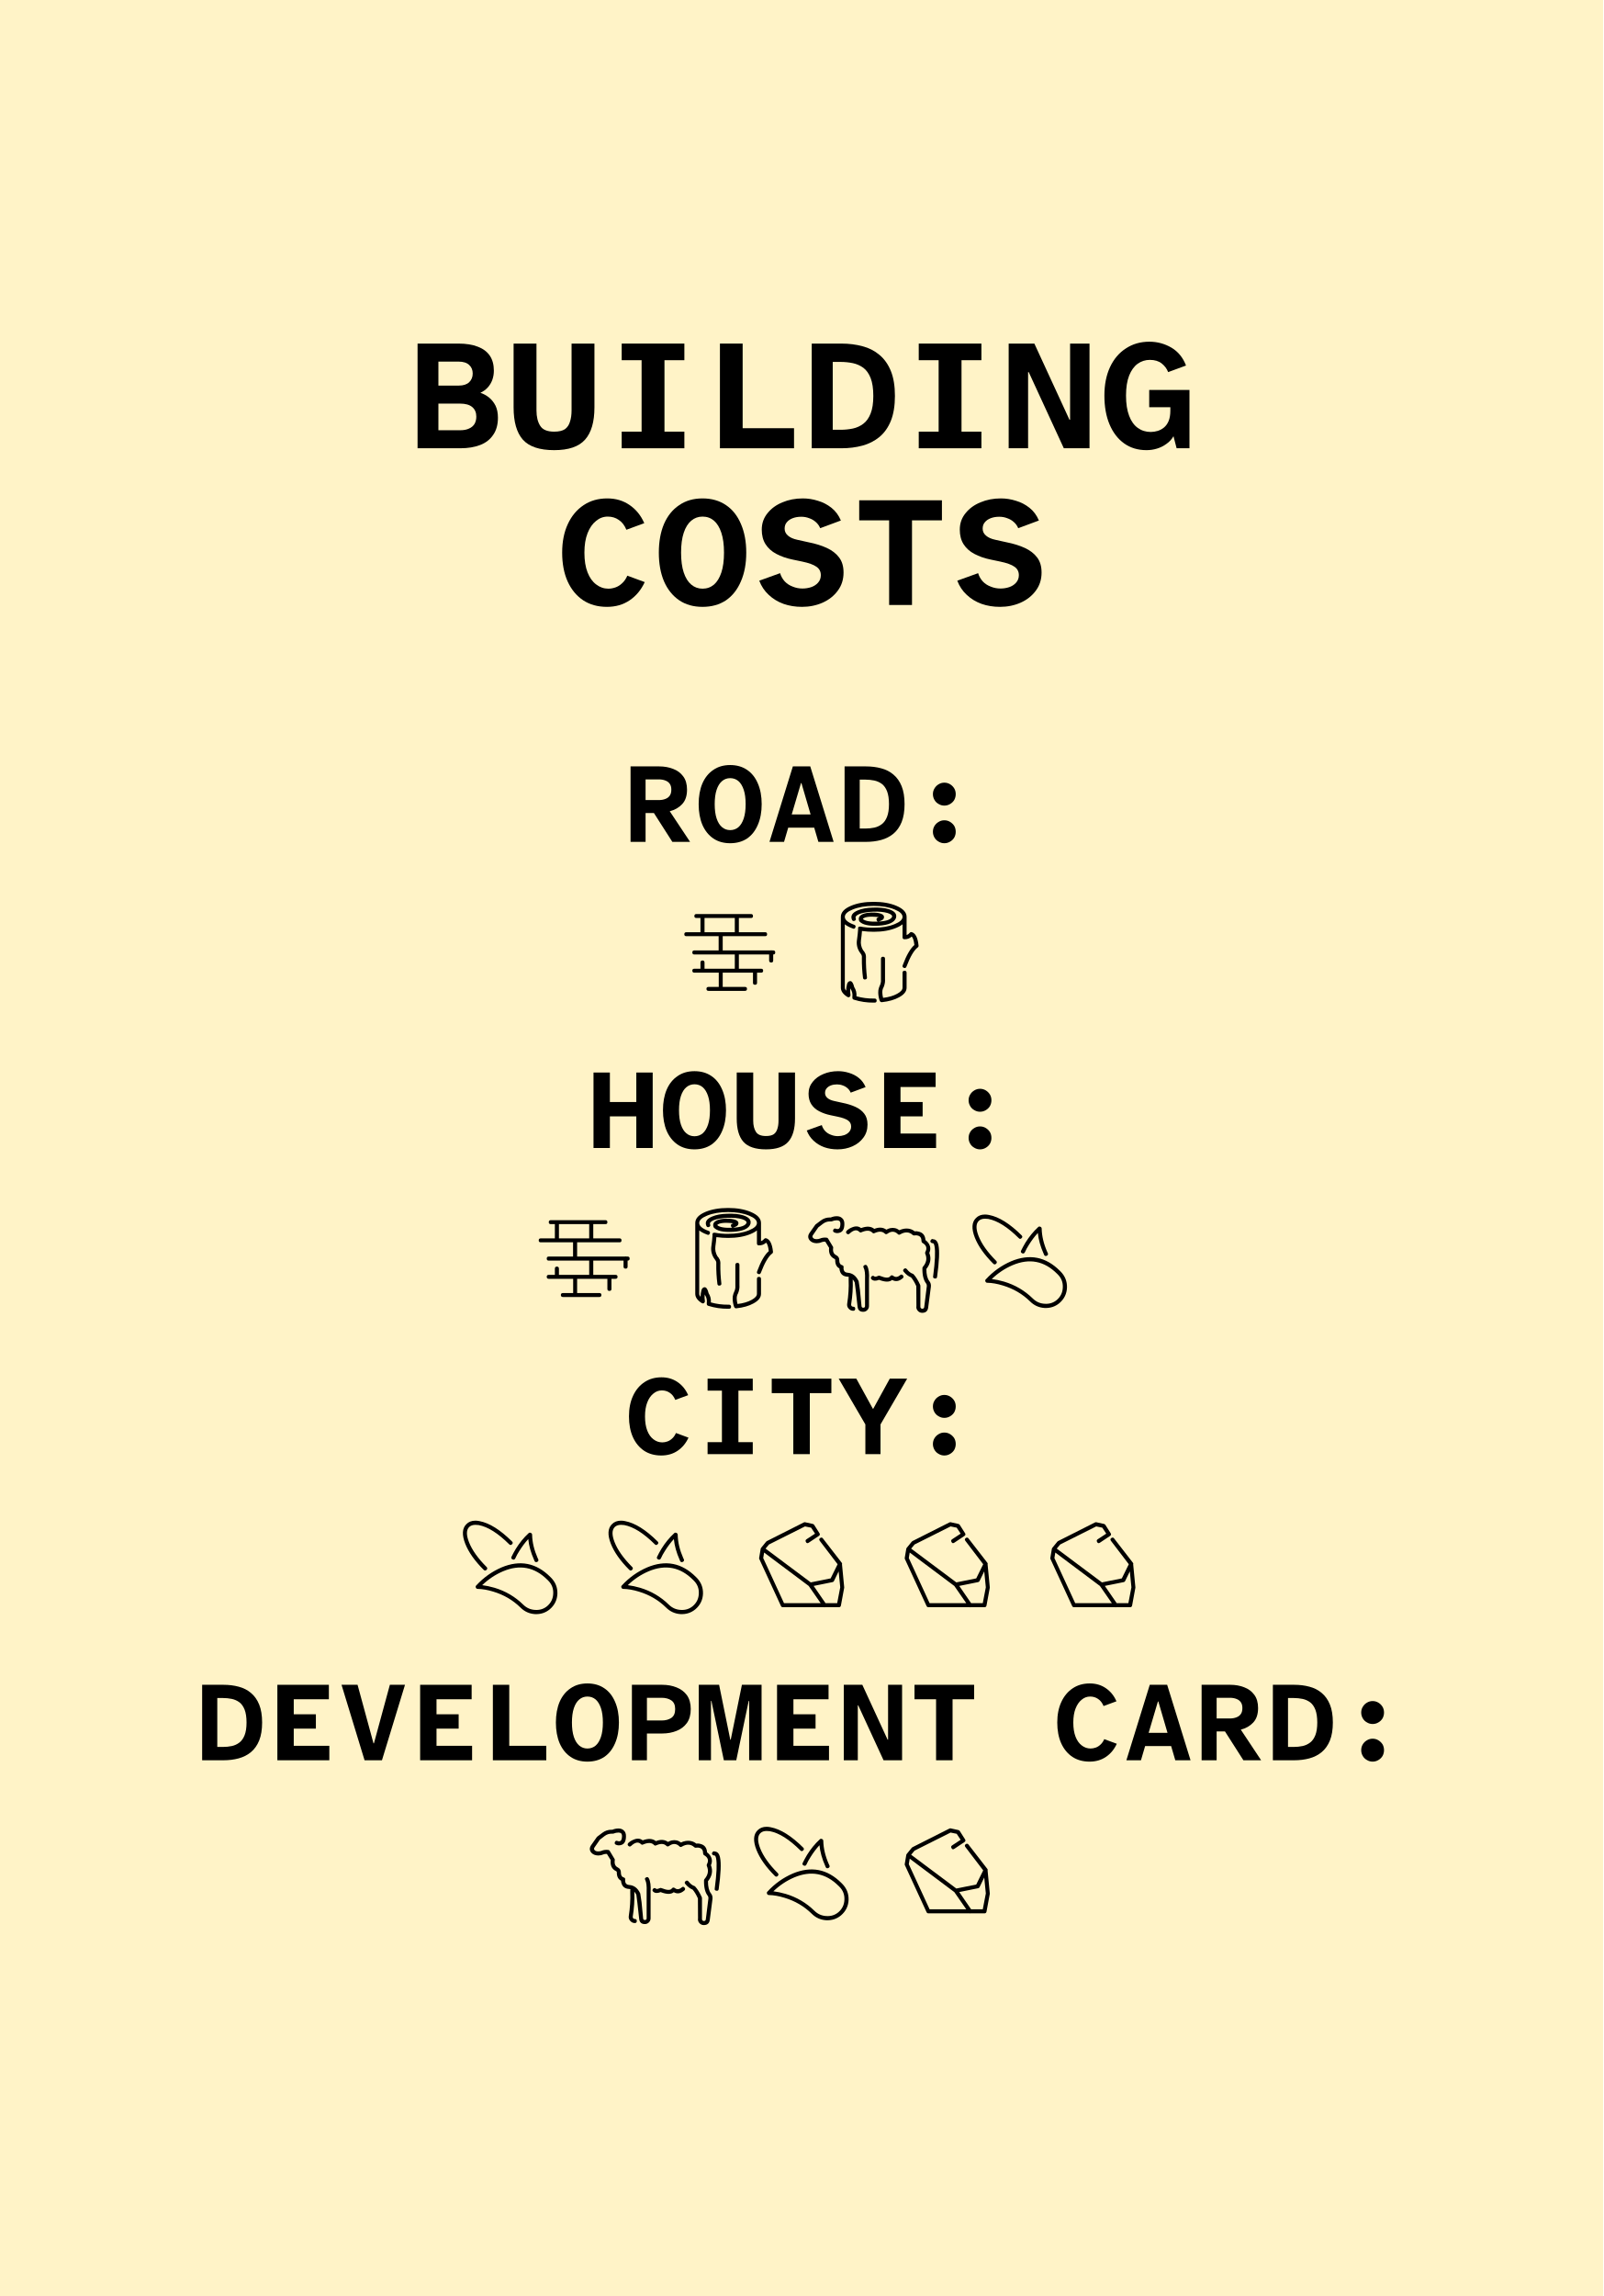
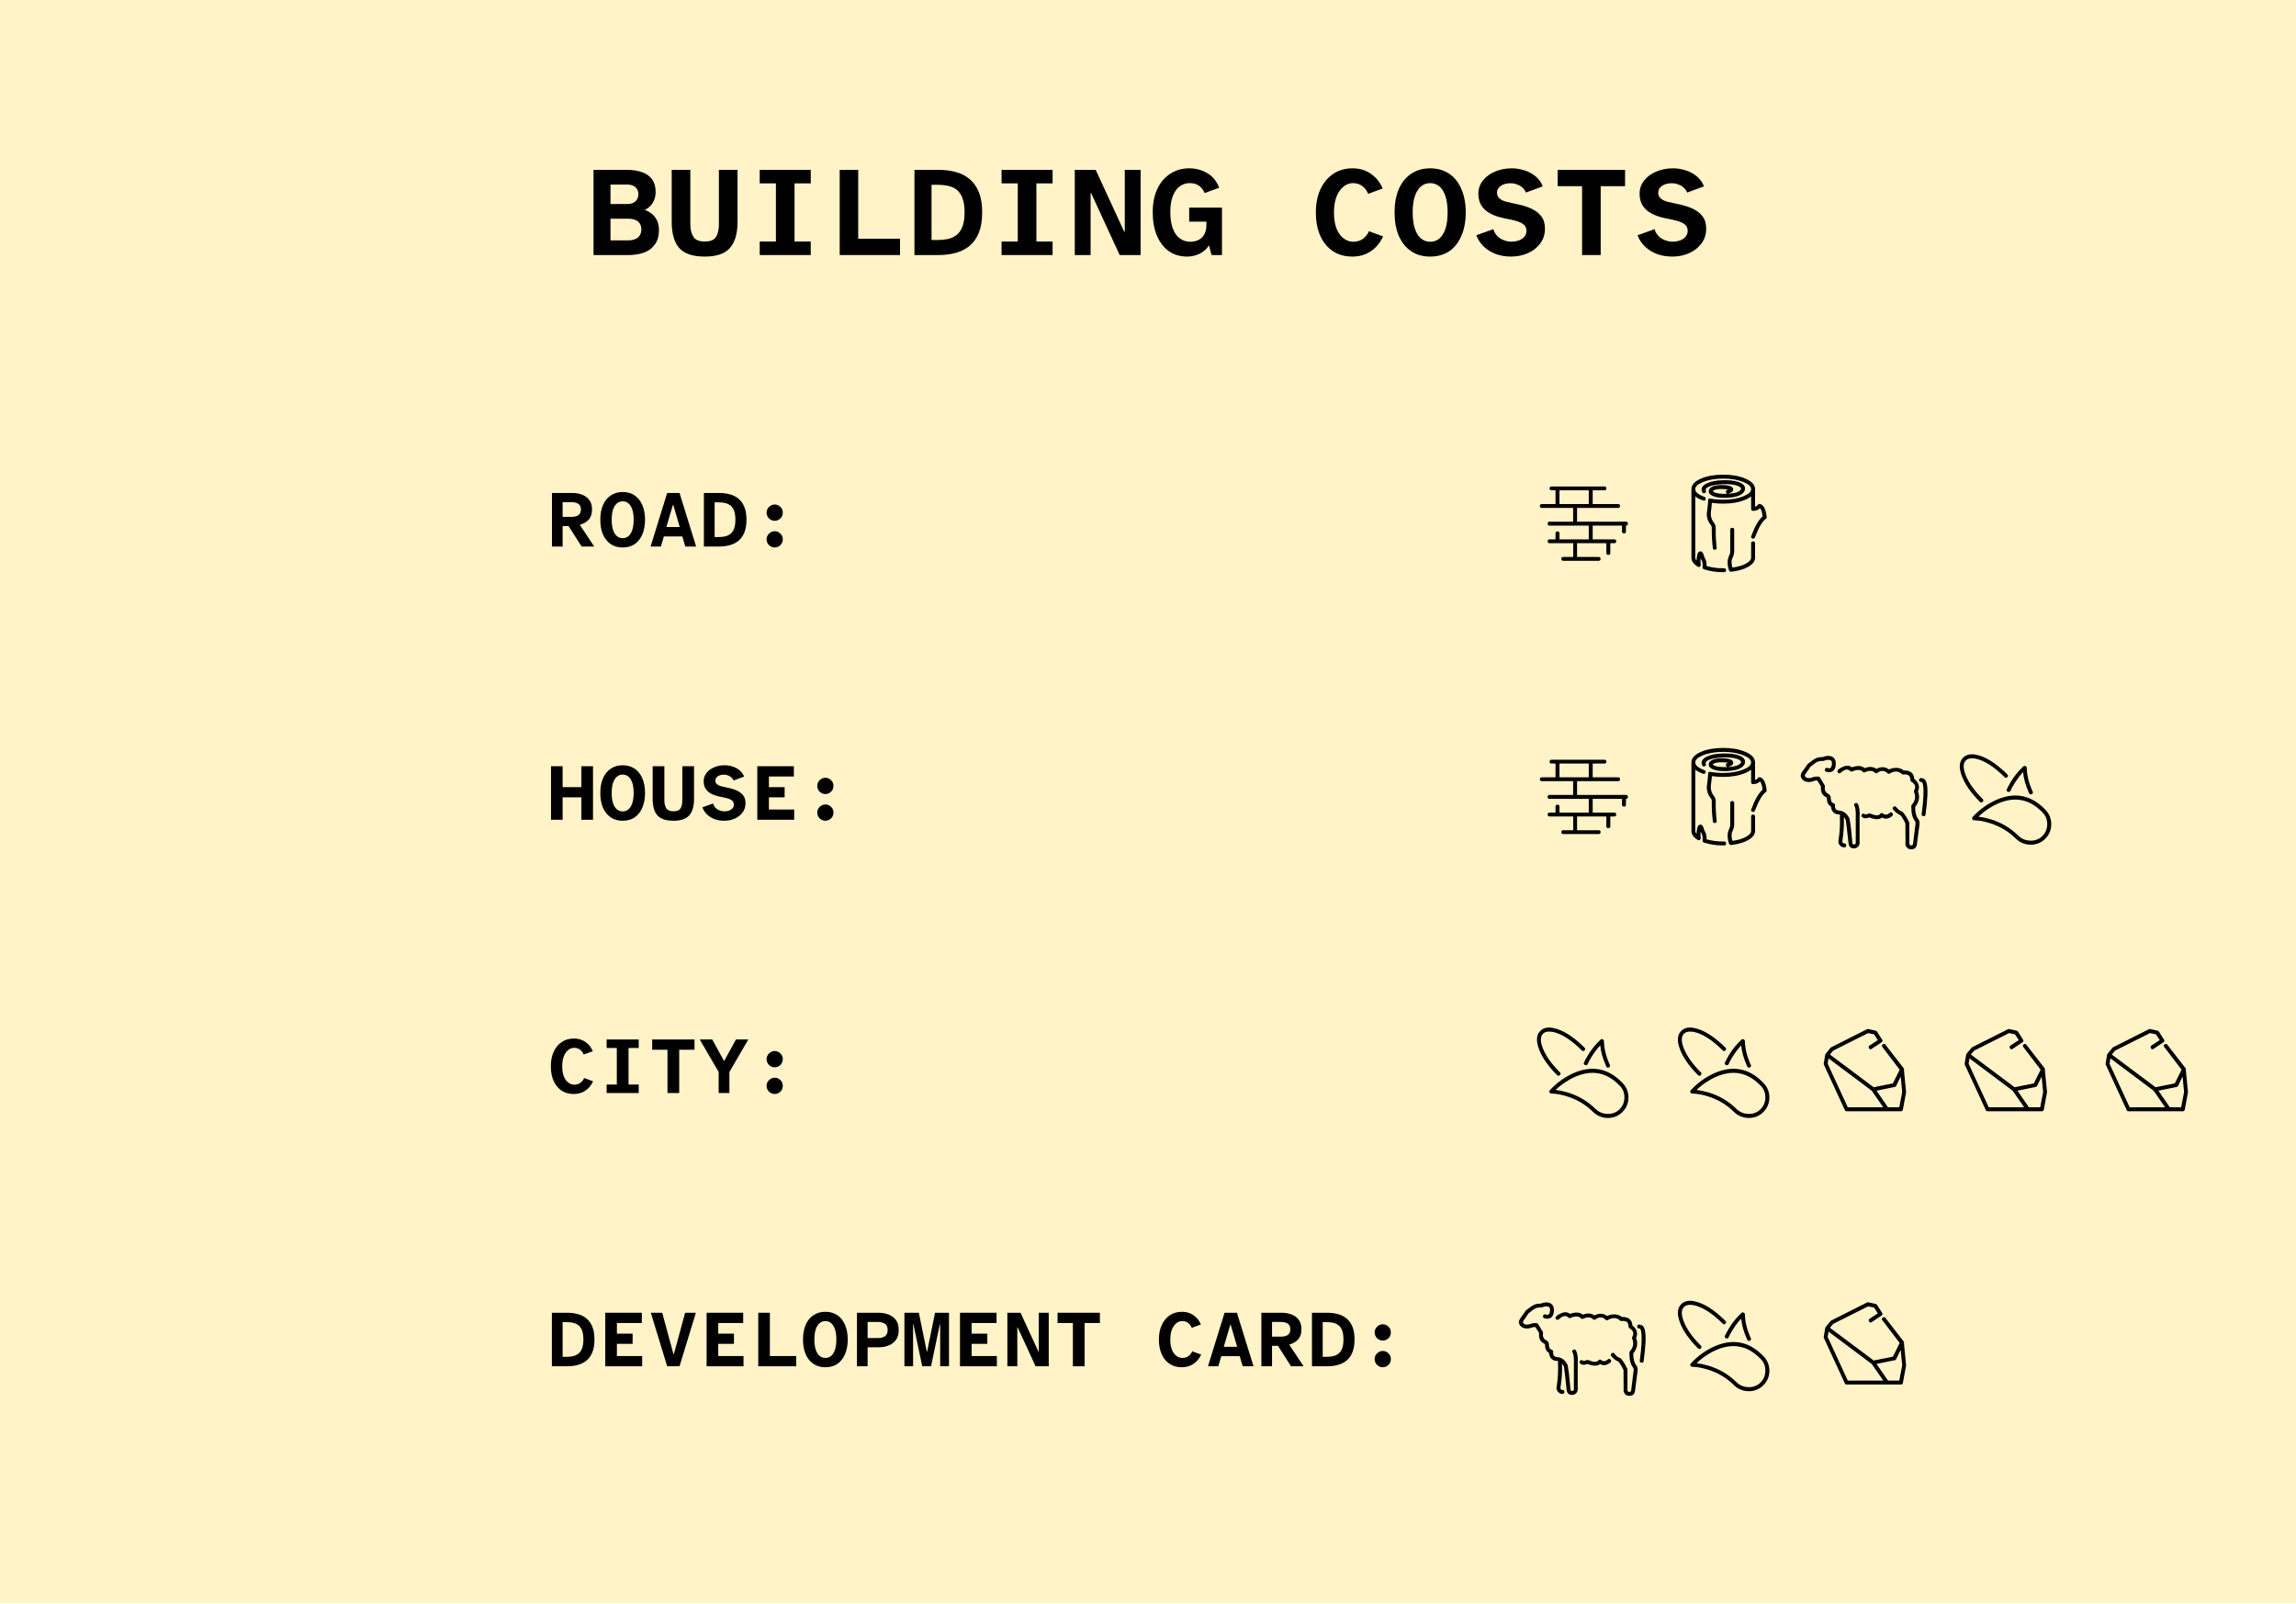
- <svg xmlns="http://www.w3.org/2000/svg" width="88mm" height="126mm" viewBox="0 0 88 126">
-   <rect width="88" height="126" fill="#fff3c7" />
+ <svg xmlns="http://www.w3.org/2000/svg" width="126mm" height="88mm" viewBox="0 0 126 88">
+   <rect width="126" height="88" fill="#fff3c7" />
  <g fill="black">
-     <use href="#glyph0" transform="translate(22.2592 24.6) scale(8.6)" />
-     <use href="#glyph1" transform="translate(27.6944 24.6) scale(8.6)" />
-     <use href="#glyph2" transform="translate(33.1296 24.6) scale(8.6)" />
-     <use href="#glyph3" transform="translate(38.5648 24.6) scale(8.6)" />
-     <use href="#glyph4" transform="translate(44 24.6) scale(8.6)" />
-     <use href="#glyph2" transform="translate(49.4352 24.6) scale(8.6)" />
-     <use href="#glyph5" transform="translate(54.8704 24.6) scale(8.6)" />
-     <use href="#glyph6" transform="translate(60.3056 24.6) scale(8.6)" />
+     <use href="#glyph0" transform="translate(32.032 14) scale(7)" />
+     <use href="#glyph1" transform="translate(36.456 14) scale(7)" />
+     <use href="#glyph2" transform="translate(40.88 14) scale(7)" />
+     <use href="#glyph3" transform="translate(45.304 14) scale(7)" />
+     <use href="#glyph4" transform="translate(49.728 14) scale(7)" />
+     <use href="#glyph2" transform="translate(54.152 14) scale(7)" />
+     <use href="#glyph5" transform="translate(58.576 14) scale(7)" />
+     <use href="#glyph6" transform="translate(63 14) scale(7)" />
+     <use href="#glyph7" transform="translate(71.848 14) scale(7)" />
+     <use href="#glyph8" transform="translate(76.272 14) scale(7)" />
+     <use href="#glyph9" transform="translate(80.696 14) scale(7)" />
+     <use href="#glyph10" transform="translate(85.12 14) scale(7)" />
+     <use href="#glyph9" transform="translate(89.544 14) scale(7)" />
  </g>
  <g fill="black">
-     <use href="#glyph7" transform="translate(30.412 33.2) scale(8.6)" />
-     <use href="#glyph8" transform="translate(35.8472 33.2) scale(8.6)" />
-     <use href="#glyph9" transform="translate(41.2824 33.2) scale(8.6)" />
-     <use href="#glyph10" transform="translate(46.7176 33.2) scale(8.6)" />
-     <use href="#glyph9" transform="translate(52.1528 33.2) scale(8.6)" />
+     <use href="#glyph11" transform="translate(30 30) scale(4.4)" />
+     <use href="#glyph8" transform="translate(32.7808 30) scale(4.4)" />
+     <use href="#glyph12" transform="translate(35.5616 30) scale(4.4)" />
+     <use href="#glyph4" transform="translate(38.3424 30) scale(4.4)" />
+     <use href="#glyph13" transform="translate(41.1232 30) scale(4.4)" />
  </g>
  <g fill="black">
-     <use href="#glyph11" transform="translate(34.204 46.2) scale(6.2)" />
-     <use href="#glyph8" transform="translate(38.1224 46.2) scale(6.2)" />
-     <use href="#glyph12" transform="translate(42.0408 46.2) scale(6.2)" />
-     <use href="#glyph4" transform="translate(45.9592 46.2) scale(6.2)" />
-     <use href="#glyph13" transform="translate(49.8776 46.2) scale(6.2)" />
+     <use href="#glyph14" transform="translate(83 31) scale(6)" />
+     <use href="#glyph15" transform="translate(90.73438 31) scale(6)" />
  </g>
  <g fill="black">
-     <use href="#glyph14" transform="translate(36.00781 54.6) scale(6.2)" />
-     <use href="#glyph15" transform="translate(44 54.6) scale(6.2)" />
+     <use href="#glyph16" transform="translate(30 45) scale(4.4)" />
+     <use href="#glyph8" transform="translate(32.7808 45) scale(4.4)" />
+     <use href="#glyph1" transform="translate(35.5616 45) scale(4.4)" />
+     <use href="#glyph9" transform="translate(38.3424 45) scale(4.4)" />
+     <use href="#glyph17" transform="translate(41.1232 45) scale(4.4)" />
+     <use href="#glyph13" transform="translate(43.904 45) scale(4.4)" />
  </g>
  <g fill="black">
-     <use href="#glyph16" transform="translate(32.2448 63) scale(6.2)" />
-     <use href="#glyph8" transform="translate(36.1632 63) scale(6.2)" />
-     <use href="#glyph1" transform="translate(40.0816 63) scale(6.2)" />
-     <use href="#glyph9" transform="translate(44 63) scale(6.2)" />
-     <use href="#glyph17" transform="translate(47.9184 63) scale(6.2)" />
-     <use href="#glyph13" transform="translate(51.8368 63) scale(6.2)" />
+     <use href="#glyph14" transform="translate(83 46) scale(6)" />
+     <use href="#glyph15" transform="translate(90.73438 46) scale(6)" />
+     <use href="#glyph18" transform="translate(98.46875 46) scale(6)" />
+     <use href="#glyph19" transform="translate(106.2031 46) scale(6)" />
  </g>
  <g fill="black">
-     <use href="#glyph14" transform="translate(28.01563 71.4) scale(6.2)" />
-     <use href="#glyph15" transform="translate(36.00781 71.4) scale(6.2)" />
-     <use href="#glyph18" transform="translate(44 71.4) scale(6.2)" />
-     <use href="#glyph19" transform="translate(51.99219 71.4) scale(6.2)" />
+     <use href="#glyph7" transform="translate(30 60) scale(4.4)" />
+     <use href="#glyph2" transform="translate(32.7808 60) scale(4.4)" />
+     <use href="#glyph10" transform="translate(35.5616 60) scale(4.4)" />
+     <use href="#glyph20" transform="translate(38.3424 60) scale(4.4)" />
+     <use href="#glyph13" transform="translate(41.1232 60) scale(4.4)" />
  </g>
  <g fill="black">
-     <use href="#glyph7" transform="translate(34.204 79.8) scale(6.2)" />
-     <use href="#glyph2" transform="translate(38.1224 79.8) scale(6.2)" />
-     <use href="#glyph10" transform="translate(42.0408 79.8) scale(6.2)" />
-     <use href="#glyph20" transform="translate(45.9592 79.8) scale(6.2)" />
-     <use href="#glyph13" transform="translate(49.8776 79.8) scale(6.2)" />
+     <use href="#glyph19" transform="translate(83 61) scale(6)" />
+     <use href="#glyph19" transform="translate(90.73438 61) scale(6)" />
+     <use href="#glyph21" transform="translate(98.46875 61) scale(6)" />
+     <use href="#glyph21" transform="translate(106.2031 61) scale(6)" />
+     <use href="#glyph21" transform="translate(113.9375 61) scale(6)" />
  </g>
  <g fill="black">
-     <use href="#glyph19" transform="translate(24.01953 88.2) scale(6.2)" />
-     <use href="#glyph19" transform="translate(32.01172 88.2) scale(6.2)" />
-     <use href="#glyph21" transform="translate(40.00391 88.2) scale(6.2)" />
-     <use href="#glyph21" transform="translate(47.99609 88.2) scale(6.2)" />
-     <use href="#glyph21" transform="translate(55.98828 88.2) scale(6.2)" />
+     <use href="#glyph4" transform="translate(30 75) scale(4.4)" />
+     <use href="#glyph17" transform="translate(32.7808 75) scale(4.4)" />
+     <use href="#glyph22" transform="translate(35.5616 75) scale(4.4)" />
+     <use href="#glyph17" transform="translate(38.3424 75) scale(4.4)" />
+     <use href="#glyph3" transform="translate(41.1232 75) scale(4.4)" />
+     <use href="#glyph8" transform="translate(43.904 75) scale(4.4)" />
+     <use href="#glyph23" transform="translate(46.6848 75) scale(4.4)" />
+     <use href="#glyph24" transform="translate(49.4656 75) scale(4.4)" />
+     <use href="#glyph17" transform="translate(52.2464 75) scale(4.4)" />
+     <use href="#glyph5" transform="translate(55.0272 75) scale(4.4)" />
+     <use href="#glyph10" transform="translate(57.808 75) scale(4.4)" />
+     <use href="#glyph7" transform="translate(63.3696 75) scale(4.4)" />
+     <use href="#glyph12" transform="translate(66.1504 75) scale(4.4)" />
+     <use href="#glyph11" transform="translate(68.9312 75) scale(4.4)" />
+     <use href="#glyph4" transform="translate(71.712 75) scale(4.4)" />
+     <use href="#glyph13" transform="translate(74.4928 75) scale(4.4)" />
  </g>
  <g fill="black">
-     <use href="#glyph4" transform="translate(10.6936 96.6) scale(6.2)" />
-     <use href="#glyph17" transform="translate(14.612 96.6) scale(6.2)" />
-     <use href="#glyph22" transform="translate(18.5304 96.6) scale(6.2)" />
-     <use href="#glyph17" transform="translate(22.4488 96.6) scale(6.2)" />
-     <use href="#glyph3" transform="translate(26.3672 96.6) scale(6.2)" />
-     <use href="#glyph8" transform="translate(30.2856 96.6) scale(6.2)" />
-     <use href="#glyph23" transform="translate(34.204 96.6) scale(6.2)" />
-     <use href="#glyph24" transform="translate(38.1224 96.6) scale(6.2)" />
-     <use href="#glyph17" transform="translate(42.0408 96.6) scale(6.2)" />
-     <use href="#glyph5" transform="translate(45.9592 96.6) scale(6.2)" />
-     <use href="#glyph10" transform="translate(49.8776 96.6) scale(6.2)" />
-     <use href="#glyph7" transform="translate(57.7144 96.6) scale(6.2)" />
-     <use href="#glyph12" transform="translate(61.6328 96.6) scale(6.2)" />
-     <use href="#glyph11" transform="translate(65.5512 96.6) scale(6.2)" />
-     <use href="#glyph4" transform="translate(69.4696 96.6) scale(6.2)" />
-     <use href="#glyph13" transform="translate(73.388 96.6) scale(6.2)" />
-   </g>
-   <g fill="black">
-     <use href="#glyph18" transform="translate(32.01172 105) scale(6.2)" />
-     <use href="#glyph19" transform="translate(40.00391 105) scale(6.2)" />
-     <use href="#glyph21" transform="translate(47.99609 105) scale(6.2)" />
+     <use href="#glyph18" transform="translate(83 76) scale(6)" />
+     <use href="#glyph19" transform="translate(90.73438 76) scale(6)" />
+     <use href="#glyph21" transform="translate(98.46875 76) scale(6)" />
  </g>
  <defs>
    <path id="glyph0" d="M0.35 0L0.077 0L0.077-0.668L0.338-0.668Q0.411-0.668 0.462-0.648Q0.512-0.629 0.538-0.591Q0.564-0.553 0.564-0.495L0.564-0.495Q0.564-0.464 0.554-0.436Q0.544-0.409 0.525-0.388Q0.506-0.367 0.478-0.354L0.478-0.354Q0.508-0.344 0.533-0.324Q0.559-0.303 0.575-0.271Q0.59-0.239 0.59-0.195L0.59-0.195Q0.59-0.129 0.56-0.086Q0.531-0.042 0.477-0.021Q0.423 0 0.35 0L0.35 0ZM0.21-0.285L0.21-0.115L0.349-0.115Q0.383-0.115 0.406-0.126Q0.429-0.136 0.441-0.156Q0.452-0.176 0.452-0.202L0.452-0.202Q0.452-0.241 0.426-0.263Q0.4-0.285 0.348-0.285L0.348-0.285L0.21-0.285ZM0.21-0.553L0.21-0.4L0.341-0.4Q0.383-0.4 0.406-0.421Q0.429-0.443 0.429-0.477L0.429-0.477Q0.429-0.511 0.406-0.532Q0.383-0.553 0.339-0.553L0.339-0.553L0.21-0.553Z" />
    <path id="glyph1" d="M0.317 0.012L0.317 0.012Q0.177 0.012 0.117-0.055Q0.058-0.122 0.058-0.261L0.058-0.261L0.058-0.668L0.204-0.668L0.204-0.242Q0.204-0.18 0.228-0.143Q0.251-0.106 0.317-0.106L0.317-0.106Q0.362-0.106 0.386-0.122Q0.409-0.139 0.418-0.17Q0.428-0.2 0.428-0.242L0.428-0.242L0.428-0.668L0.574-0.668L0.574-0.261Q0.574-0.122 0.514-0.055Q0.455 0.012 0.317 0.012Z" />
    <path id="glyph2" d="M0.516 0L0.116 0L0.116-0.106L0.243-0.106L0.243-0.562L0.116-0.562L0.116-0.668L0.516-0.668L0.516-0.562L0.389-0.562L0.389-0.106L0.516-0.106L0.516 0Z" />
    <path id="glyph3" d="M0.584 0L0.111 0L0.111-0.668L0.256-0.668L0.256-0.128L0.584-0.128L0.584 0Z" />
    <path id="glyph4" d="M0.254 0L0.065 0L0.065-0.668L0.254-0.668Q0.327-0.668 0.389-0.651Q0.451-0.635 0.497-0.596Q0.544-0.557 0.57-0.493Q0.596-0.429 0.596-0.334L0.596-0.334Q0.596-0.24 0.57-0.175Q0.544-0.111 0.497-0.072Q0.451-0.034 0.389-0.017Q0.327 0 0.254 0L0.254 0ZM0.199-0.551L0.199-0.118L0.249-0.118Q0.29-0.118 0.328-0.126Q0.365-0.134 0.395-0.157Q0.424-0.179 0.441-0.222Q0.458-0.265 0.458-0.334L0.458-0.334Q0.458-0.404 0.441-0.448Q0.424-0.491 0.395-0.513Q0.365-0.535 0.328-0.543Q0.29-0.551 0.249-0.551L0.249-0.551L0.199-0.551Z" />
    <path id="glyph5" d="M0.182 0L0.058 0L0.058-0.668L0.222-0.668L0.446-0.182L0.45-0.182L0.45-0.668L0.574-0.668L0.574 0L0.41 0L0.186-0.486L0.182-0.486L0.182 0Z" />
    <path id="glyph6" d="M0.306 0.012L0.306 0.012Q0.223 0.012 0.163-0.031Q0.103-0.074 0.07-0.152Q0.037-0.23 0.037-0.336L0.037-0.336Q0.037-0.441 0.073-0.518Q0.109-0.595 0.174-0.637Q0.239-0.68 0.324-0.68L0.324-0.68Q0.4-0.68 0.465-0.642Q0.529-0.604 0.558-0.528L0.558-0.528L0.444-0.486Q0.431-0.519 0.403-0.541Q0.374-0.564 0.327-0.564L0.327-0.564Q0.284-0.564 0.249-0.539Q0.215-0.514 0.195-0.464Q0.175-0.413 0.175-0.336L0.175-0.336Q0.175-0.259 0.195-0.207Q0.214-0.156 0.25-0.13Q0.286-0.104 0.333-0.104L0.333-0.104Q0.355-0.104 0.378-0.111Q0.4-0.118 0.418-0.133Q0.436-0.148 0.447-0.174Q0.458-0.201 0.458-0.24L0.458-0.24L0.458-0.262L0.323-0.262L0.323-0.372L0.58-0.372L0.58 0L0.498 0L0.478-0.077Q0.461-0.047 0.433-0.028Q0.406-0.008 0.373 0.002Q0.341 0.012 0.306 0.012Z" />
    <path id="glyph7" d="M0.338 0.012L0.338 0.012Q0.25 0.012 0.186-0.03Q0.122-0.073 0.087-0.15Q0.052-0.228 0.052-0.334L0.052-0.334Q0.052-0.439 0.088-0.516Q0.124-0.594 0.189-0.637Q0.253-0.68 0.34-0.68L0.34-0.68Q0.421-0.68 0.482-0.638Q0.544-0.596 0.576-0.522L0.576-0.522L0.462-0.48Q0.444-0.523 0.413-0.543Q0.383-0.564 0.343-0.564L0.343-0.564Q0.301-0.564 0.268-0.536Q0.234-0.509 0.214-0.458Q0.194-0.407 0.194-0.334L0.194-0.334Q0.194-0.259 0.214-0.208Q0.234-0.157 0.269-0.131Q0.304-0.104 0.347-0.104L0.347-0.104Q0.369-0.104 0.392-0.112Q0.415-0.12 0.435-0.139Q0.455-0.157 0.468-0.187L0.468-0.187L0.579-0.146Q0.545-0.072 0.483-0.03Q0.421 0.012 0.338 0.012Z" />
    <path id="glyph8" d="M0.316 0.012L0.316 0.012Q0.229 0.012 0.167-0.03Q0.104-0.073 0.07-0.151Q0.037-0.229 0.037-0.334L0.037-0.334Q0.037-0.439 0.07-0.517Q0.104-0.595 0.167-0.637Q0.229-0.68 0.316-0.68L0.316-0.68Q0.403-0.68 0.466-0.637Q0.528-0.595 0.561-0.517Q0.595-0.439 0.595-0.334L0.595-0.334Q0.595-0.229 0.561-0.151Q0.528-0.073 0.466-0.03Q0.403 0.012 0.316 0.012ZM0.316-0.104L0.316-0.104Q0.358-0.104 0.389-0.13Q0.419-0.156 0.436-0.207Q0.453-0.258 0.453-0.334L0.453-0.334Q0.453-0.41 0.436-0.461Q0.419-0.512 0.389-0.538Q0.358-0.564 0.316-0.564L0.316-0.564Q0.275-0.564 0.244-0.538Q0.213-0.512 0.196-0.461Q0.179-0.41 0.179-0.334L0.179-0.334Q0.179-0.258 0.196-0.207Q0.213-0.156 0.244-0.13Q0.275-0.104 0.316-0.104Z" />
    <path id="glyph9" d="M0.319 0.012L0.319 0.012Q0.255 0.012 0.201-0.007Q0.146-0.027 0.106-0.065Q0.066-0.102 0.046-0.155L0.046-0.155L0.179-0.203Q0.188-0.173 0.209-0.15Q0.23-0.128 0.26-0.117Q0.289-0.105 0.322-0.105L0.322-0.105Q0.351-0.105 0.378-0.114Q0.404-0.123 0.421-0.142Q0.439-0.162 0.439-0.19L0.439-0.19Q0.439-0.225 0.411-0.244Q0.383-0.264 0.32-0.277L0.32-0.277L0.258-0.29Q0.2-0.302 0.155-0.326Q0.111-0.349 0.086-0.388Q0.062-0.426 0.062-0.481L0.062-0.481Q0.062-0.541 0.099-0.586Q0.135-0.631 0.194-0.655Q0.253-0.68 0.324-0.68L0.324-0.68Q0.373-0.68 0.42-0.665Q0.468-0.651 0.507-0.62Q0.546-0.589 0.567-0.539L0.567-0.539L0.435-0.49Q0.425-0.514 0.406-0.53Q0.388-0.546 0.364-0.554Q0.341-0.563 0.314-0.563L0.314-0.563Q0.284-0.563 0.26-0.554Q0.236-0.545 0.222-0.528Q0.208-0.512 0.208-0.487L0.208-0.487Q0.208-0.46 0.23-0.442Q0.251-0.424 0.289-0.416L0.289-0.416L0.361-0.4Q0.427-0.387 0.477-0.364Q0.527-0.341 0.555-0.304Q0.584-0.267 0.584-0.207L0.584-0.207Q0.584-0.14 0.547-0.091Q0.511-0.042 0.451-0.015Q0.39 0.012 0.319 0.012Z" />
    <path id="glyph10" d="M0.389 0L0.243 0L0.243-0.54L0.052-0.54L0.052-0.668L0.58-0.668L0.58-0.54L0.389-0.54L0.389 0Z" />
    <path id="glyph11" d="M0.199 0L0.066 0L0.066-0.668L0.319-0.668Q0.387-0.668 0.443-0.646Q0.499-0.625 0.532-0.58Q0.566-0.535 0.566-0.462L0.566-0.462Q0.566-0.38 0.523-0.334Q0.48-0.288 0.413-0.271L0.413-0.271L0.593 0L0.436 0L0.273-0.255L0.199-0.255L0.199 0ZM0.199-0.553L0.199-0.37L0.317-0.37Q0.349-0.37 0.374-0.38Q0.399-0.389 0.413-0.409Q0.427-0.429 0.427-0.462L0.427-0.462Q0.427-0.495 0.413-0.514Q0.399-0.534 0.374-0.543Q0.349-0.553 0.317-0.553L0.317-0.553L0.199-0.553Z" />
    <path id="glyph12" d="M0.161 0L0.032 0L0.239-0.668L0.393-0.668L0.6 0L0.465 0L0.428-0.126L0.198-0.126L0.161 0ZM0.311-0.52L0.229-0.243L0.396-0.243L0.315-0.52L0.311-0.52Z" />
    <path id="glyph13" d="M0.316 0.012L0.316 0.012Q0.289 0.012 0.266-0.002Q0.242-0.015 0.229-0.038Q0.215-0.062 0.215-0.089L0.215-0.089Q0.215-0.118 0.229-0.141Q0.242-0.163 0.266-0.177Q0.289-0.191 0.316-0.191L0.316-0.191Q0.344-0.191 0.367-0.177Q0.39-0.163 0.404-0.141Q0.417-0.118 0.417-0.089L0.417-0.089Q0.417-0.062 0.404-0.038Q0.39-0.015 0.367-0.002Q0.344 0.012 0.316 0.012ZM0.316-0.321L0.316-0.321Q0.289-0.321 0.266-0.335Q0.242-0.348 0.229-0.371Q0.215-0.395 0.215-0.422L0.215-0.422Q0.215-0.451 0.229-0.473Q0.242-0.496 0.266-0.51Q0.289-0.524 0.316-0.524L0.316-0.524Q0.344-0.524 0.367-0.51Q0.39-0.496 0.404-0.473Q0.417-0.451 0.417-0.422L0.417-0.422Q0.417-0.395 0.404-0.371Q0.39-0.348 0.367-0.335Q0.344-0.321 0.316-0.321Z" />
    <path id="glyph14" d="M0.555-0.537L0.555-0.376Q0.555-0.358 0.573-0.358L0.573-0.358Q0.591-0.358 0.591-0.376L0.591-0.376L0.591-0.537Q0.591-0.555 0.573-0.555L0.573-0.555Q0.555-0.555 0.555-0.537L0.555-0.537ZM0.269-0.52L0.967-0.52Q0.984-0.52 0.984-0.537L0.984-0.537Q0.984-0.555 0.967-0.555L0.967-0.555L0.269-0.555Q0.251-0.555 0.251-0.537L0.251-0.537Q0.251-0.52 0.269-0.52L0.269-0.52ZM0.734-0.537L0.734-0.681Q0.734-0.698 0.716-0.698L0.716-0.698Q0.698-0.698 0.698-0.681L0.698-0.681L0.698-0.537Q0.698-0.52 0.716-0.52L0.716-0.52Q0.734-0.52 0.734-0.537L0.734-0.537ZM0.34-0.358L1.038-0.358Q1.056-0.358 1.056-0.376L1.056-0.376Q1.056-0.394 1.038-0.394L1.038-0.394L0.34-0.394Q0.322-0.394 0.322-0.376L0.322-0.376Q0.322-0.358 0.34-0.358L0.34-0.358ZM0.698-0.376L0.698-0.215Q0.698-0.197 0.717-0.197L0.717-0.197Q0.734-0.197 0.734-0.215L0.734-0.215L0.734-0.376Q0.734-0.394 0.717-0.394L0.717-0.394Q0.698-0.394 0.698-0.376L0.698-0.376ZM0.34-0.197L0.931-0.197Q0.949-0.197 0.949-0.215L0.949-0.215Q0.949-0.232 0.931-0.232L0.931-0.232L0.34-0.232Q0.322-0.232 0.322-0.215L0.322-0.215Q0.322-0.197 0.34-0.197L0.34-0.197ZM0.556-0.215L0.556-0.071Q0.556-0.054 0.573-0.054L0.573-0.054Q0.591-0.054 0.591-0.071L0.591-0.071L0.591-0.215Q0.591-0.232 0.573-0.232L0.573-0.232Q0.556-0.232 0.556-0.215L0.556-0.215ZM0.358-0.681L0.842-0.681Q0.859-0.681 0.859-0.698L0.859-0.698Q0.859-0.716 0.842-0.716L0.842-0.716L0.358-0.716Q0.34-0.716 0.34-0.698L0.34-0.698Q0.34-0.681 0.358-0.681L0.358-0.681ZM0.43-0.537L0.43-0.698Q0.43-0.716 0.411-0.716L0.411-0.716Q0.394-0.716 0.394-0.698L0.394-0.698L0.394-0.537Q0.394-0.52 0.411-0.52L0.411-0.52Q0.43-0.52 0.43-0.537L0.43-0.537ZM0.394-0.286L0.394-0.215Q0.394-0.197 0.412-0.197L0.412-0.197Q0.43-0.197 0.43-0.215L0.43-0.215L0.43-0.286Q0.43-0.305 0.412-0.305L0.412-0.305Q0.394-0.305 0.394-0.286L0.394-0.286ZM0.555-0.537L0.555-0.376Q0.555-0.358 0.573-0.358L0.573-0.358Q0.591-0.358 0.591-0.376L0.591-0.376L0.591-0.537Q0.591-0.555 0.573-0.555L0.573-0.555Q0.555-0.555 0.555-0.537L0.555-0.537ZM0.895-0.107L0.895-0.197Q0.895-0.215 0.877-0.215L0.877-0.215Q0.859-0.215 0.859-0.197L0.859-0.197L0.859-0.107Q0.859-0.09 0.877-0.09L0.877-0.09Q0.895-0.09 0.895-0.107L0.895-0.107ZM0.466-0.036L0.788-0.036Q0.806-0.036 0.806-0.054L0.806-0.054Q0.806-0.071 0.788-0.071L0.788-0.071L0.466-0.071Q0.447-0.071 0.447-0.054L0.447-0.054Q0.447-0.036 0.466-0.036L0.466-0.036ZM1.002-0.376L1.002-0.305Q1.002-0.287 1.021-0.287L1.021-0.287Q1.038-0.287 1.038-0.305L1.038-0.305L1.038-0.376Q1.038-0.395 1.021-0.395L1.021-0.395Q1.002-0.395 1.002-0.376L1.002-0.376Z" />
    <path id="glyph15" d="M0.896-0.264L0.896-0.264Q0.889-0.246 0.905-0.24L0.905-0.24Q0.922-0.233 0.929-0.251L0.929-0.251Q0.979-0.383 1.028-0.42L1.028-0.42Q1.037-0.426 1.036-0.437L1.036-0.437Q1.025-0.543 0.975-0.556L0.975-0.556Q0.964-0.558 0.957-0.549L0.957-0.549Q0.945-0.535 0.93-0.53L0.93-0.53L0.93-0.691Q0.93-0.709 0.912-0.709L0.912-0.709Q0.894-0.709 0.894-0.691L0.894-0.691L0.894-0.511Q0.894-0.493 0.911-0.493L0.911-0.493Q0.949-0.492 0.975-0.517L0.975-0.517Q0.992-0.502 0.999-0.442L0.999-0.442Q0.945-0.396 0.896-0.264ZM0.93-0.064L0.93-0.196Q0.93-0.214 0.912-0.214L0.912-0.214Q0.894-0.214 0.894-0.196L0.894-0.196L0.894-0.064Q0.894-0.036 0.846-0.01L0.846-0.01Q0.797 0.017 0.722 0.026L0.722 0.026Q0.716 0.004 0.715-0.021L0.715-0.021Q0.715-0.021 0.715-0.021L0.715-0.021Q0.714-0.038 0.72-0.055L0.72-0.055Q0.721-0.059 0.726-0.067L0.726-0.067Q0.73-0.079 0.733-0.086L0.733-0.086Q0.733-0.087 0.733-0.087L0.733-0.087Q0.741-0.113 0.739-0.14L0.739-0.14L0.739-0.32Q0.739-0.338 0.721-0.338L0.721-0.338Q0.703-0.338 0.703-0.319L0.703-0.319L0.703-0.14Q0.703-0.139 0.703-0.139L0.703-0.139Q0.705-0.117 0.699-0.098L0.699-0.098Q0.697-0.093 0.693-0.083L0.693-0.083Q0.688-0.072 0.686-0.066L0.686-0.066Q0.686-0.066 0.686-0.066L0.686-0.066Q0.678-0.043 0.679-0.02L0.679-0.02Q0.68 0.018 0.692 0.052L0.692 0.052L0.693 0.053Q0.698 0.065 0.712 0.064L0.712 0.064Q0.804 0.054 0.863 0.021L0.863 0.021Q0.93-0.015 0.93-0.064L0.93-0.064ZM0.383-0.064L0.383-0.691Q0.383-0.709 0.365-0.709L0.365-0.709Q0.348-0.709 0.348-0.691L0.348-0.691L0.348-0.064Q0.348-0.018 0.406 0.018L0.406 0.018Q0.422 0.026 0.431 0.011L0.431 0.011Q0.434 0.005 0.433-0.002L0.433-0.002Q0.428-0.03 0.432-0.059L0.432-0.059Q0.433-0.056 0.434-0.054L0.434-0.054Q0.455-0.021 0.45 0.016L0.45 0.016Q0.45 0.017 0.45 0.019L0.45 0.019L0.45 0.025Q0.45 0.038 0.463 0.042L0.463 0.042Q0.549 0.069 0.639 0.068L0.639 0.068Q0.643 0.068 0.647 0.068L0.647 0.068Q0.665 0.068 0.665 0.05L0.665 0.05Q0.664 0.032 0.646 0.032L0.646 0.032Q0.643 0.032 0.639 0.032L0.639 0.032Q0.561 0.033 0.486 0.012L0.486 0.012Q0.49-0.032 0.466-0.07L0.466-0.07Q0.46-0.095 0.453-0.106L0.453-0.106Q0.441-0.128 0.423-0.121L0.423-0.121Q0.409-0.116 0.403-0.097L0.403-0.097Q0.395-0.067 0.395-0.038L0.395-0.038Q0.383-0.051 0.383-0.064L0.383-0.064ZM0.676-0.685L0.676-0.685Q0.659-0.679 0.665-0.662L0.665-0.662Q0.668-0.653 0.673-0.65L0.673-0.65Q0.679-0.648 0.688-0.651L0.688-0.651Q0.715-0.66 0.725-0.672L0.725-0.672Q0.732-0.683 0.73-0.694L0.73-0.694Q0.728-0.704 0.719-0.711L0.719-0.711Q0.698-0.726 0.645-0.729L0.645-0.729Q0.591-0.731 0.554-0.72L0.554-0.72Q0.496-0.701 0.509-0.658L0.509-0.658Q0.51-0.654 0.512-0.651L0.512-0.651Q0.552-0.606 0.682-0.613L0.682-0.613Q0.817-0.621 0.837-0.684L0.837-0.684Q0.837-0.685 0.837-0.686L0.837-0.686Q0.848-0.735 0.772-0.759L0.772-0.759Q0.715-0.776 0.633-0.773L0.633-0.773Q0.55-0.771 0.497-0.748L0.497-0.748Q0.425-0.718 0.446-0.666L0.446-0.666Q0.453-0.649 0.47-0.656L0.47-0.656Q0.486-0.663 0.479-0.68L0.479-0.68Q0.472-0.699 0.511-0.716L0.511-0.716Q0.558-0.734 0.634-0.737L0.634-0.737Q0.711-0.74 0.762-0.725L0.762-0.725Q0.805-0.711 0.802-0.693L0.802-0.693Q0.789-0.655 0.68-0.649L0.68-0.649Q0.574-0.644 0.543-0.672L0.543-0.672Q0.544-0.679 0.564-0.686L0.564-0.686Q0.596-0.695 0.643-0.692L0.643-0.692Q0.669-0.691 0.684-0.688L0.684-0.688Q0.68-0.687 0.676-0.685ZM0.544-0.152L0.544-0.152Q0.546-0.135 0.563-0.137L0.563-0.137Q0.581-0.139 0.579-0.156L0.579-0.156Q0.569-0.24 0.57-0.325L0.57-0.325Q0.572-0.348 0.564-0.368L0.564-0.368Q0.563-0.37 0.562-0.371L0.562-0.371Q0.555-0.386 0.544-0.397L0.544-0.397Q0.52-0.438 0.526-0.484L0.526-0.484Q0.532-0.525 0.535-0.566L0.535-0.566Q0.587-0.559 0.639-0.559L0.639-0.559Q0.756-0.559 0.839-0.594L0.839-0.594Q0.93-0.632 0.93-0.691L0.93-0.691Q0.93-0.751 0.839-0.789L0.839-0.789Q0.756-0.824 0.639-0.824L0.639-0.824Q0.521-0.824 0.438-0.789L0.438-0.789Q0.348-0.751 0.348-0.691L0.348-0.691Q0.348-0.626 0.454-0.588L0.454-0.588Q0.462-0.584 0.468-0.587L0.468-0.587Q0.474-0.59 0.477-0.599L0.477-0.599Q0.483-0.615 0.466-0.621L0.466-0.621Q0.383-0.651 0.383-0.691L0.383-0.691Q0.383-0.728 0.452-0.756L0.452-0.756Q0.529-0.788 0.639-0.788L0.639-0.788Q0.748-0.788 0.825-0.756L0.825-0.756Q0.894-0.728 0.894-0.691L0.894-0.691Q0.894-0.655 0.825-0.627L0.825-0.627Q0.748-0.595 0.639-0.595L0.639-0.595Q0.58-0.594 0.521-0.605L0.521-0.605Q0.52-0.606 0.518-0.605L0.518-0.605Q0.509-0.605 0.505-0.602L0.505-0.602Q0.5-0.597 0.5-0.588L0.5-0.588L0.501-0.584Q0.498-0.537 0.491-0.489L0.491-0.489Q0.481-0.429 0.515-0.377L0.515-0.377Q0.516-0.376 0.517-0.375L0.517-0.375Q0.524-0.365 0.531-0.354L0.531-0.354Q0.536-0.342 0.534-0.327L0.534-0.327Q0.534-0.327 0.534-0.326L0.534-0.326Q0.533-0.239 0.544-0.152Z" />
    <path id="glyph16" d="M0.199 0L0.054 0L0.054-0.668L0.199-0.668L0.199-0.407L0.433-0.407L0.433-0.668L0.578-0.668L0.578 0L0.433 0L0.433-0.28L0.199-0.28L0.199 0Z" />
    <path id="glyph17" d="M0.559 0L0.099 0L0.099-0.668L0.555-0.668L0.555-0.54L0.244-0.54L0.244-0.407L0.44-0.407L0.44-0.28L0.244-0.28L0.244-0.128L0.559-0.128L0.559 0Z" />
    <path id="glyph18" d="M0.4-0.623L0.4-0.623Q0.388-0.61 0.399-0.598L0.399-0.598Q0.412-0.585 0.425-0.597L0.425-0.597Q0.478-0.646 0.511-0.613L0.511-0.613Q0.52-0.604 0.53-0.609L0.53-0.609Q0.597-0.638 0.627-0.605L0.627-0.605Q0.636-0.596 0.647-0.602L0.647-0.602Q0.705-0.628 0.736-0.598L0.736-0.598Q0.747-0.587 0.76-0.596L0.76-0.596Q0.811-0.633 0.852-0.593L0.852-0.593Q0.861-0.583 0.873-0.59L0.873-0.59Q0.938-0.628 0.984-0.585L0.984-0.585Q0.991-0.579 1-0.581L1-0.581Q1.017-0.584 1.032-0.579L1.032-0.579Q1.062-0.57 1.062-0.53L1.062-0.53Q1.062-0.52 1.07-0.515L1.07-0.515Q1.123-0.485 1.096-0.435L1.096-0.435Q1.092-0.427 1.095-0.419L1.095-0.419Q1.122-0.358 1.074-0.303L1.074-0.303Q1.07-0.298 1.07-0.291L1.07-0.291Q1.068-0.199 1.104-0.154L1.104-0.154Q1.11-0.146 1.109-0.132L1.109-0.132L1.086 0.053Q1.084 0.068 1.068 0.068L1.068 0.068Q1.061 0.068 1.056 0.062L1.056 0.062Q1.051 0.056 1.052 0.048L1.052 0.048Q1.052 0.047 1.052 0.045L1.052 0.045L1.052-0.136Q1.052-0.14 1.05-0.144L1.05-0.144Q1.022-0.205 0.992-0.237L0.992-0.237Q0.988-0.241 0.984-0.242L0.984-0.242Q0.957-0.251 0.933-0.282L0.933-0.282Q0.921-0.296 0.907-0.285L0.907-0.285Q0.893-0.273 0.904-0.26L0.904-0.26Q0.935-0.223 0.969-0.21L0.969-0.21Q0.993-0.183 1.016-0.132L1.016-0.132L1.017 0.044Q1.013 0.067 1.028 0.085L1.028 0.085Q1.044 0.104 1.068 0.104L1.068 0.104Q1.115 0.104 1.121 0.058L1.121 0.058L1.145-0.127Q1.148-0.155 1.132-0.176L1.132-0.176Q1.105-0.21 1.105-0.284L1.105-0.284Q1.16-0.352 1.131-0.426L1.131-0.426Q1.152-0.472 1.123-0.514L1.123-0.514Q1.112-0.529 1.097-0.54L1.097-0.54Q1.093-0.599 1.043-0.613L1.043-0.613Q1.022-0.62 1.002-0.617L1.002-0.617Q0.962-0.649 0.906-0.64L0.906-0.64Q0.884-0.636 0.866-0.627L0.866-0.627Q0.83-0.655 0.783-0.645L0.783-0.645Q0.765-0.64 0.751-0.632L0.751-0.632Q0.707-0.664 0.644-0.639L0.644-0.639Q0.601-0.674 0.527-0.646L0.527-0.646Q0.493-0.673 0.444-0.651L0.444-0.651Q0.419-0.641 0.4-0.623ZM0.581-0.311L0.581-0.311Q0.572-0.326 0.557-0.318L0.557-0.318Q0.549-0.313 0.547-0.308L0.547-0.308Q0.546-0.302 0.55-0.294L0.55-0.294Q0.565-0.266 0.562-0.191L0.562-0.191Q0.562-0.19 0.562-0.19L0.562-0.19L0.562 0.044Q0.562 0.059 0.546 0.059L0.546 0.059Q0.533 0.059 0.531 0.046L0.531 0.046L0.517-0.098Q0.517-0.099 0.517-0.099L0.517-0.099L0.506-0.172Q0.506-0.175 0.505-0.177L0.505-0.177Q0.472-0.247 0.407-0.251L0.407-0.251Q0.381-0.253 0.374-0.274L0.374-0.274Q0.37-0.287 0.372-0.299L0.372-0.299L0.372-0.299Q0.374-0.314 0.358-0.318L0.358-0.318Q0.334-0.325 0.334-0.361L0.334-0.361Q0.335-0.392 0.307-0.406L0.307-0.406Q0.272-0.423 0.28-0.472L0.28-0.472Q0.281-0.479 0.277-0.483L0.277-0.483L0.235-0.553Q0.231-0.56 0.223-0.561L0.223-0.561Q0.189-0.565 0.162-0.553L0.162-0.553Q0.149-0.548 0.134-0.548L0.134-0.548Q0.111-0.548 0.102-0.559L0.102-0.559Q0.091-0.57 0.101-0.584L0.101-0.584L0.148-0.652L0.191-0.685Q0.218-0.705 0.251-0.705L0.251-0.705L0.262-0.705Q0.266-0.705 0.269-0.706L0.269-0.706Q0.29-0.715 0.312-0.715L0.312-0.715Q0.327-0.715 0.335-0.709L0.335-0.709Q0.344-0.701 0.344-0.682L0.344-0.682Q0.343-0.643 0.325-0.638L0.325-0.638Q0.314-0.636 0.305-0.64L0.305-0.64Q0.288-0.647 0.281-0.631L0.281-0.631Q0.274-0.614 0.291-0.607L0.291-0.607Q0.312-0.598 0.333-0.604L0.333-0.604Q0.379-0.614 0.379-0.682L0.379-0.682Q0.38-0.718 0.357-0.736L0.357-0.736Q0.34-0.751 0.312-0.751L0.312-0.751Q0.285-0.751 0.259-0.74L0.259-0.74L0.251-0.74Q0.206-0.74 0.17-0.713L0.17-0.713L0.125-0.679Q0.122-0.677 0.121-0.675L0.121-0.675L0.071-0.604Q0.045-0.566 0.075-0.534L0.075-0.534Q0.096-0.513 0.133-0.512L0.133-0.512Q0.157-0.512 0.177-0.521L0.177-0.521Q0.191-0.527 0.21-0.526L0.21-0.526L0.244-0.471Q0.236-0.401 0.29-0.374L0.29-0.374Q0.299-0.37 0.298-0.361L0.298-0.361Q0.298-0.308 0.335-0.289L0.335-0.289Q0.336-0.276 0.34-0.264L0.34-0.264Q0.354-0.219 0.405-0.216L0.405-0.216Q0.447-0.213 0.471-0.164L0.471-0.164L0.48-0.094L0.496 0.05Q0.501 0.095 0.546 0.095L0.546 0.095Q0.567 0.095 0.582 0.08L0.582 0.08Q0.597 0.065 0.597 0.044L0.597 0.044L0.597-0.189Q0.602-0.273 0.581-0.311ZM0.645-0.218L0.645-0.218Q0.631-0.23 0.619-0.217L0.619-0.217Q0.607-0.203 0.621-0.191L0.621-0.191Q0.644-0.171 0.686-0.188L0.686-0.188Q0.766-0.157 0.802-0.187L0.802-0.187Q0.848-0.161 0.896-0.202L0.896-0.202Q0.909-0.214 0.897-0.228L0.897-0.228Q0.886-0.241 0.872-0.229L0.872-0.229Q0.839-0.201 0.811-0.224L0.811-0.224Q0.811-0.224 0.811-0.224L0.811-0.224Q0.796-0.234 0.785-0.22L0.785-0.22Q0.767-0.194 0.697-0.222L0.697-0.222Q0.689-0.225 0.687-0.225L0.687-0.225Q0.682-0.225 0.678-0.223L0.678-0.223Q0.652-0.211 0.645-0.218ZM0.452-0.203L0.452-0.203Q0.453-0.212 0.449-0.217L0.449-0.217Q0.445-0.222 0.437-0.223L0.437-0.223Q0.419-0.225 0.417-0.207L0.417-0.207Q0.416-0.202 0.417-0.187L0.417-0.187Q0.421-0.085 0.404 0.023L0.404 0.023Q0.4 0.048 0.416 0.066L0.416 0.066Q0.433 0.086 0.457 0.086L0.457 0.086Q0.475 0.086 0.475 0.068L0.475 0.068Q0.475 0.05 0.457 0.05L0.457 0.05Q0.449 0.05 0.443 0.044L0.443 0.044Q0.438 0.037 0.439 0.029L0.439 0.029Q0.457-0.083 0.453-0.188L0.453-0.188Q0.452-0.201 0.452-0.203ZM1.165-0.547L1.165-0.547Q1.161-0.55 1.157-0.549L1.157-0.549Q1.151-0.549 1.146-0.542L1.146-0.542Q1.14-0.535 1.14-0.529L1.14-0.529Q1.141-0.522 1.147-0.517L1.147-0.517Q1.153-0.512 1.163-0.512L1.163-0.512Q1.172-0.512 1.177-0.486L1.177-0.486Q1.191-0.417 1.165-0.22L1.165-0.22Q1.163-0.211 1.167-0.206L1.167-0.206Q1.171-0.201 1.18-0.2L1.18-0.2Q1.198-0.197 1.2-0.215L1.2-0.215Q1.228-0.419 1.212-0.494L1.212-0.494Q1.201-0.546 1.165-0.547Z" />
    <path id="glyph19" d="M1.005-0.261L1.005-0.261Q1.003-0.264 0.998-0.268L0.998-0.268L0.998-0.268Q0.811-0.455 0.566-0.352L0.566-0.352Q0.439-0.297 0.343-0.193L0.343-0.193Q0.334-0.185 0.339-0.173L0.339-0.173Q0.344-0.162 0.355-0.162L0.355-0.162Q0.418-0.161 0.493-0.138L0.493-0.138Q0.633-0.096 0.734 0.003L0.734 0.003Q0.787 0.056 0.861 0.061L0.861 0.061Q0.938 0.065 0.994 0.018L0.994 0.018Q1.058-0.037 1.061-0.12L1.061-0.12Q1.063-0.202 1.005-0.261ZM0.98-0.235L0.98-0.235Q1.027-0.188 1.024-0.121L1.024-0.121Q1.022-0.054 0.971-0.01L0.971-0.01Q0.926 0.028 0.864 0.024L0.864 0.024Q0.803 0.021 0.759-0.022L0.759-0.022Q0.651-0.128 0.504-0.172L0.504-0.172Q0.445-0.189 0.395-0.195L0.395-0.195Q0.477-0.274 0.58-0.318L0.58-0.318Q0.803-0.412 0.973-0.242L0.973-0.242L0.973-0.242L0.974-0.242L0.974-0.241Q0.979-0.237 0.98-0.235ZM0.655-0.447L0.655-0.447Q0.647-0.431 0.664-0.423L0.664-0.423Q0.68-0.416 0.688-0.432L0.688-0.432Q0.702-0.464 0.724-0.498L0.724-0.498Q0.76-0.556 0.803-0.603L0.803-0.603Q0.812-0.514 0.854-0.42L0.854-0.42L0.854-0.42L0.858-0.41Q0.865-0.394 0.882-0.401L0.882-0.401Q0.898-0.409 0.891-0.425L0.891-0.425L0.886-0.435Q0.839-0.542 0.837-0.641L0.837-0.641Q0.837-0.653 0.825-0.658L0.825-0.658Q0.813-0.663 0.805-0.654L0.805-0.654Q0.742-0.596 0.693-0.517L0.693-0.517Q0.671-0.48 0.655-0.447ZM0.829-0.628L0.829-0.628Q0.829-0.628 0.829-0.629L0.829-0.629L0.829-0.629Q0.829-0.628 0.829-0.628ZM0.801-0.64L0.801-0.64Q0.801-0.641 0.801-0.641L0.801-0.641L0.801-0.641Q0.801-0.64 0.801-0.64ZM0.634-0.557L0.634-0.557Q0.646-0.544 0.659-0.557L0.659-0.557Q0.672-0.569 0.659-0.582L0.659-0.582Q0.503-0.737 0.371-0.762L0.371-0.762Q0.352-0.766 0.335-0.766L0.335-0.766Q0.285-0.766 0.255-0.735L0.255-0.735Q0.199-0.68 0.245-0.562L0.245-0.562Q0.289-0.45 0.408-0.331L0.408-0.331Q0.421-0.318 0.434-0.331L0.434-0.331Q0.446-0.344 0.434-0.356L0.434-0.356Q0.319-0.471 0.278-0.576L0.278-0.576Q0.241-0.671 0.28-0.71L0.28-0.71Q0.3-0.729 0.335-0.729L0.335-0.729Q0.349-0.729 0.364-0.727L0.364-0.727Q0.486-0.704 0.634-0.557Z" />
    <path id="glyph20" d="M0.383 0L0.249 0L0.249-0.263L0.013-0.668L0.169-0.668L0.315-0.402L0.319-0.402L0.465-0.668L0.619-0.668L0.383-0.263L0.383 0Z" />
    <path id="glyph21" d="M0.999-0.395L0.834-0.608Q0.829-0.616 0.822-0.616L0.822-0.616Q0.816-0.617 0.809-0.612L0.809-0.612Q0.795-0.602 0.806-0.587L0.806-0.587L0.967-0.376L0.987-0.176L0.96-0.036L0.489-0.036L0.305-0.435L0.317-0.508L0.356-0.555L0.675-0.715L0.729-0.704L0.764-0.651L0.688-0.601Q0.674-0.591 0.684-0.576L0.684-0.576Q0.688-0.568 0.694-0.567L0.694-0.567Q0.701-0.566 0.708-0.571L0.708-0.571L0.798-0.631Q0.812-0.641 0.803-0.655L0.803-0.655L0.756-0.729Q0.752-0.735 0.744-0.737L0.744-0.737L0.676-0.752Q0.67-0.753 0.664-0.75L0.664-0.75L0.337-0.585Q0.333-0.583 0.331-0.58L0.331-0.58L0.287-0.526Q0.284-0.523 0.283-0.519L0.283-0.519L0.269-0.436Q0.268-0.43 0.271-0.425L0.271-0.425L0.462-0.011Q0.467 0 0.478 0L0.478 0L0.976 0Q0.99 0 0.993-0.015L0.993-0.015L1.022-0.172Q1.023-0.174 1.022-0.177L1.022-0.177L1.002-0.385Q1.002-0.39 0.999-0.395L0.999-0.395ZM0.708-0.188L0.833-0.008Q0.844 0.007 0.858-0.003L0.858-0.003Q0.873-0.014 0.862-0.028L0.862-0.028L0.736-0.211Q0.734-0.213 0.732-0.215L0.732-0.215L0.312-0.529Q0.298-0.54 0.287-0.526L0.287-0.526Q0.276-0.512 0.29-0.501L0.29-0.501L0.708-0.188ZM0.931-0.231L1.001-0.375Q1.009-0.392 0.992-0.399L0.992-0.399Q0.977-0.407 0.969-0.391L0.969-0.391L0.902-0.255L0.718-0.218Q0.7-0.215 0.704-0.197L0.704-0.197Q0.707-0.18 0.725-0.183L0.725-0.183L0.918-0.222Q0.927-0.223 0.931-0.231L0.931-0.231Z" />
    <path id="glyph22" d="M0.393 0L0.239 0L0.035-0.668L0.177-0.668L0.318-0.15L0.322-0.15L0.463-0.668L0.597-0.668L0.393 0Z" />
    <path id="glyph23" d="M0.211 0L0.078 0L0.078-0.668L0.346-0.668Q0.416-0.668 0.473-0.645Q0.53-0.623 0.565-0.576Q0.599-0.528 0.599-0.453L0.599-0.453Q0.599-0.378 0.565-0.33Q0.53-0.282 0.473-0.26Q0.416-0.237 0.346-0.237L0.346-0.237L0.211-0.237L0.211 0ZM0.211-0.553L0.211-0.352L0.341-0.352Q0.393-0.352 0.427-0.375Q0.461-0.398 0.461-0.453L0.461-0.453Q0.461-0.507 0.427-0.53Q0.393-0.553 0.341-0.553L0.341-0.553L0.211-0.553Z" />
    <path id="glyph24" d="M0.146 0L0.038 0L0.038-0.668L0.218-0.668L0.317-0.182L0.321-0.182L0.42-0.668L0.594-0.668L0.594 0L0.484 0L0.484-0.525L0.48-0.525L0.37 0L0.26 0L0.15-0.525L0.146-0.525L0.146 0Z" />
  </defs>
</svg>
